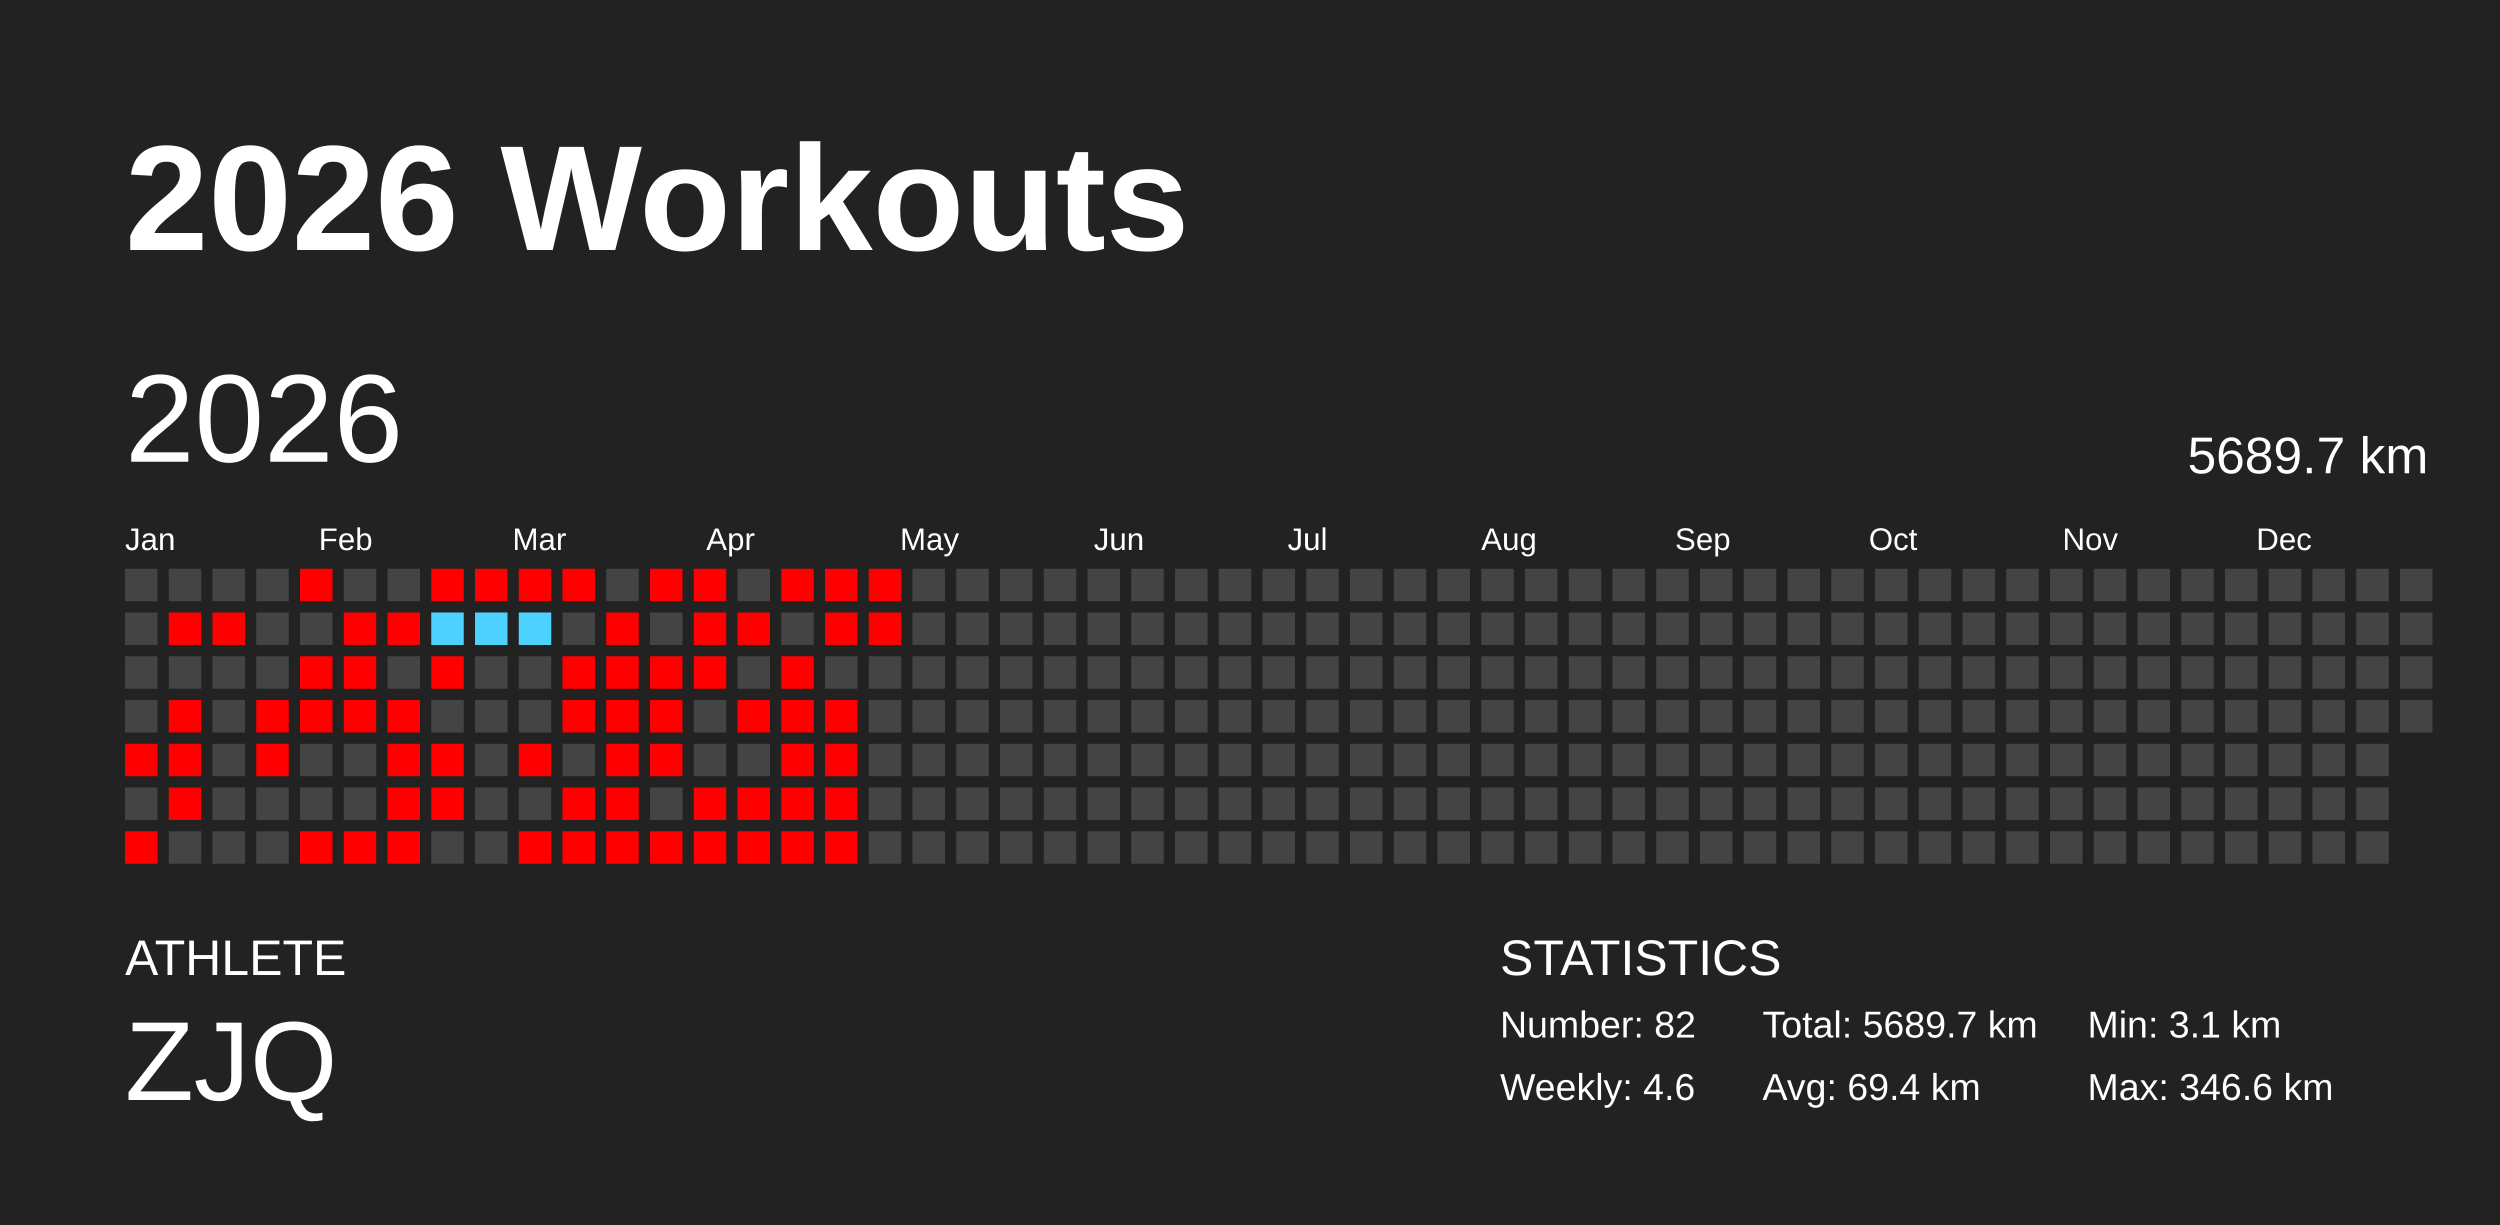
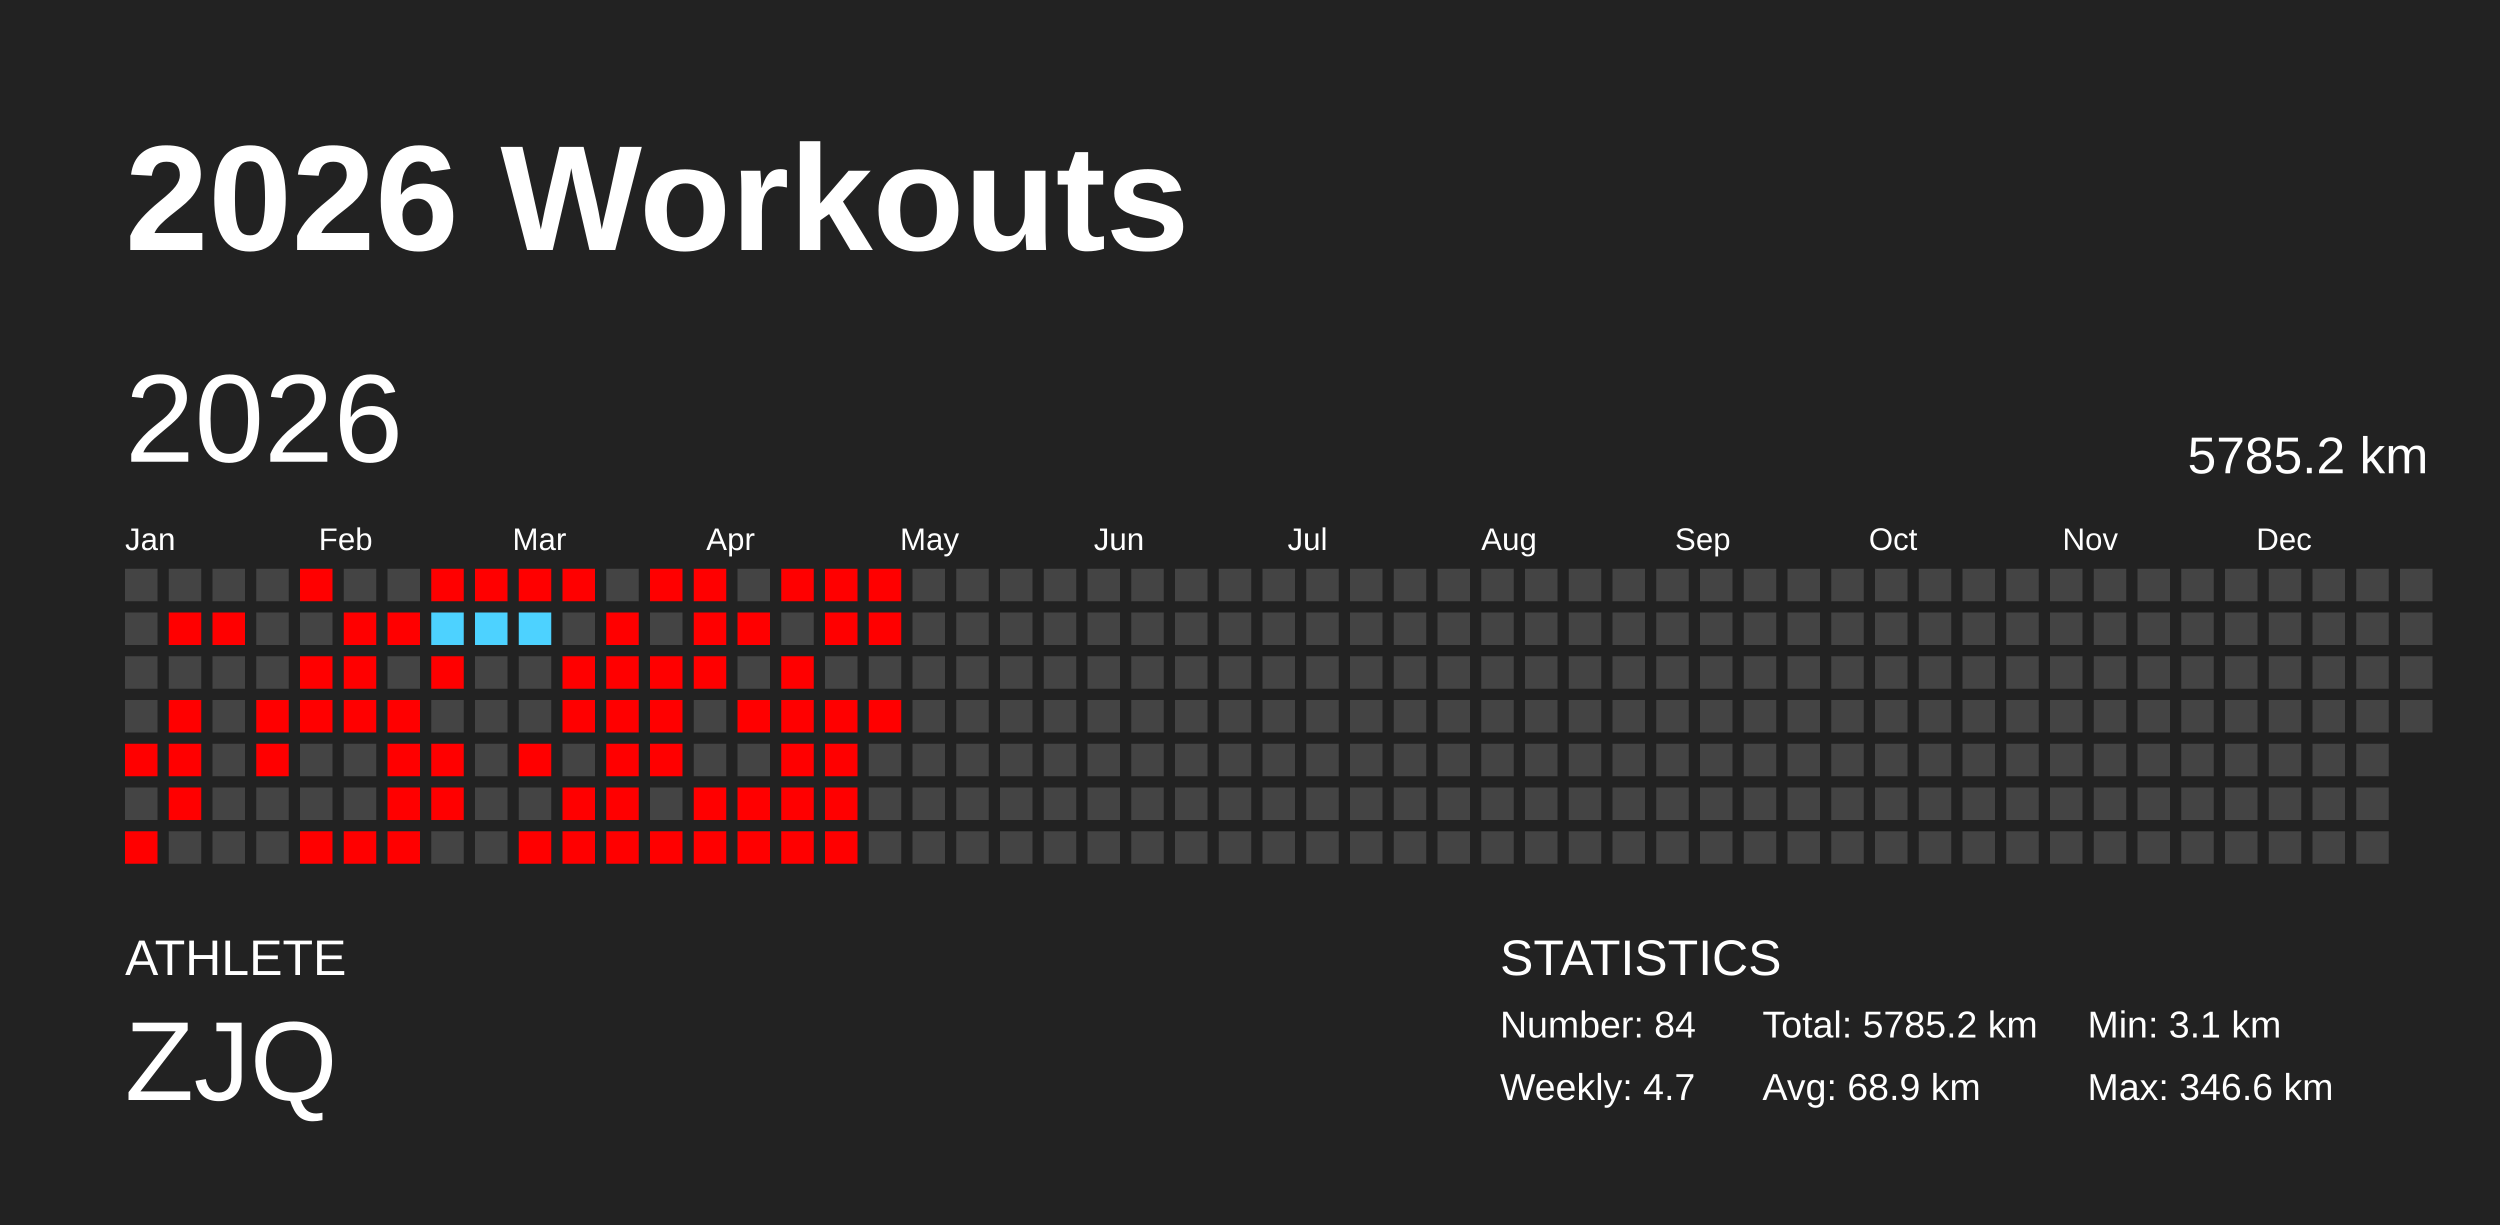
<svg xmlns="http://www.w3.org/2000/svg" baseProfile="full" height="98mm" version="1.1" viewBox="0,0,200,98" width="200mm">
  <defs />
  <rect fill="#222222" height="98" width="200" x="0" y="0" />
  <text fill="#FFFFFF" style="font-size:12px; font-family:Arial; font-weight:bold;" x="10" y="20">2026 Workouts</text>
  <text fill="#FFFFFF" style="font-size:4px; font-family:Arial" x="10" y="78">ATHLETE</text>
  <text fill="#FFFFFF" style="font-size:9px; font-family:Arial" x="10" y="88">ZJQ</text>
  <text fill="#FFFFFF" style="font-size:4px; font-family:Arial" x="120" y="78">STATISTICS</text>
-   <text fill="#FFFFFF" style="font-size:3px; font-family:Arial" x="120" y="83">Number: 82</text>
-   <text fill="#FFFFFF" style="font-size:3px; font-family:Arial" x="120" y="88">Weekly: 4.6</text>
-   <text fill="#FFFFFF" style="font-size:3px; font-family:Arial" x="141" y="83">Total: 5689.7 km</text>
-   <text fill="#FFFFFF" style="font-size:3px; font-family:Arial" x="141" y="88">Avg: 69.4 km</text>
+   <text fill="#FFFFFF" style="font-size:3px; font-family:Arial" x="120" y="83">Number: 84</text>
+   <text fill="#FFFFFF" style="font-size:3px; font-family:Arial" x="120" y="88">Weekly: 4.7</text>
+   <text fill="#FFFFFF" style="font-size:3px; font-family:Arial" x="141" y="83">Total: 5785.2 km</text>
+   <text fill="#FFFFFF" style="font-size:3px; font-family:Arial" x="141" y="88">Avg: 68.9 km</text>
  <text fill="#FFFFFF" style="font-size:3px; font-family:Arial" x="167" y="83">Min: 3.1 km</text>
  <text fill="#FFFFFF" style="font-size:3px; font-family:Arial" x="167" y="88">Max: 346.6 km</text>
  <text dominant-baseline="hanging" fill="#FFFFFF" style="font-size:10.0px; font-family:Arial;" x="10" y="30">2026</text>
-   <text dominant-baseline="hanging" fill="#FFFFFF" style="font-size:4.125px; font-family:Arial;" x="175" y="35">5689.7 km</text>
+   <text dominant-baseline="hanging" fill="#FFFFFF" style="font-size:4.125px; font-family:Arial;" x="175" y="35">5785.2 km</text>
  <text fill="#FFFFFF" style="font-size:2.5px; font-family:Arial" x="10.0" y="44">Jan</text>
  <text fill="#FFFFFF" style="font-size:2.5px; font-family:Arial" x="25.5" y="44">Feb</text>
  <text fill="#FFFFFF" style="font-size:2.5px; font-family:Arial" x="41.0" y="44">Mar</text>
  <text fill="#FFFFFF" style="font-size:2.5px; font-family:Arial" x="56.5" y="44">Apr</text>
  <text fill="#FFFFFF" style="font-size:2.5px; font-family:Arial" x="72.0" y="44">May</text>
  <text fill="#FFFFFF" style="font-size:2.5px; font-family:Arial" x="87.5" y="44">Jun</text>
  <text fill="#FFFFFF" style="font-size:2.5px; font-family:Arial" x="103.0" y="44">Jul</text>
  <text fill="#FFFFFF" style="font-size:2.5px; font-family:Arial" x="118.5" y="44">Aug</text>
  <text fill="#FFFFFF" style="font-size:2.5px; font-family:Arial" x="134.0" y="44">Sep</text>
  <text fill="#FFFFFF" style="font-size:2.5px; font-family:Arial" x="149.5" y="44">Oct</text>
  <text fill="#FFFFFF" style="font-size:2.5px; font-family:Arial" x="165.0" y="44">Nov</text>
  <text fill="#FFFFFF" style="font-size:2.5px; font-family:Arial" x="180.5" y="44">Dec</text>
  <rect fill="#444444" height="2.6" width="2.6" x="10.0" y="45.5" />
  <rect fill="#444444" height="2.6" width="2.6" x="10.0" y="49.0" />
  <rect fill="#444444" height="2.6" width="2.6" x="10.0" y="52.5" />
  <rect fill="#444444" height="2.6" width="2.6" x="10.0" y="56.0" />
  <rect fill="red" height="2.6" width="2.6" x="10.0" y="59.5" />
  <rect fill="#444444" height="2.6" width="2.6" x="10.0" y="63.0" />
  <rect fill="red" height="2.6" width="2.6" x="10.0" y="66.5" />
  <rect fill="#444444" height="2.6" width="2.6" x="13.5" y="45.5" />
  <rect fill="red" height="2.6" width="2.6" x="13.5" y="49.0" />
  <rect fill="#444444" height="2.6" width="2.6" x="13.5" y="52.5" />
  <rect fill="red" height="2.6" width="2.6" x="13.5" y="56.0" />
  <rect fill="red" height="2.6" width="2.6" x="13.5" y="59.5" />
  <rect fill="red" height="2.6" width="2.6" x="13.5" y="63.0" />
  <rect fill="#444444" height="2.6" width="2.6" x="13.5" y="66.5" />
  <rect fill="#444444" height="2.6" width="2.6" x="17.0" y="45.5" />
  <rect fill="red" height="2.6" width="2.6" x="17.0" y="49.0" />
  <rect fill="#444444" height="2.6" width="2.6" x="17.0" y="52.5" />
  <rect fill="#444444" height="2.6" width="2.6" x="17.0" y="56.0" />
  <rect fill="#444444" height="2.6" width="2.6" x="17.0" y="59.5" />
  <rect fill="#444444" height="2.6" width="2.6" x="17.0" y="63.0" />
  <rect fill="#444444" height="2.6" width="2.6" x="17.0" y="66.5" />
  <rect fill="#444444" height="2.6" width="2.6" x="20.5" y="45.5" />
  <rect fill="#444444" height="2.6" width="2.6" x="20.5" y="49.0" />
  <rect fill="#444444" height="2.6" width="2.6" x="20.5" y="52.5" />
  <rect fill="red" height="2.6" width="2.6" x="20.5" y="56.0" />
  <rect fill="red" height="2.6" width="2.6" x="20.5" y="59.5" />
  <rect fill="#444444" height="2.6" width="2.6" x="20.5" y="63.0" />
  <rect fill="#444444" height="2.6" width="2.6" x="20.5" y="66.5" />
  <rect fill="red" height="2.6" width="2.6" x="24.0" y="45.5" />
  <rect fill="#444444" height="2.6" width="2.6" x="24.0" y="49.0" />
  <rect fill="red" height="2.6" width="2.6" x="24.0" y="52.5" />
  <rect fill="red" height="2.6" width="2.6" x="24.0" y="56.0" />
  <rect fill="#444444" height="2.6" width="2.6" x="24.0" y="59.5" />
  <rect fill="#444444" height="2.6" width="2.6" x="24.0" y="63.0" />
  <rect fill="red" height="2.6" width="2.6" x="24.0" y="66.5" />
  <rect fill="#444444" height="2.6" width="2.6" x="27.5" y="45.5" />
  <rect fill="red" height="2.6" width="2.6" x="27.5" y="49.0" />
  <rect fill="red" height="2.6" width="2.6" x="27.5" y="52.5" />
  <rect fill="red" height="2.6" width="2.6" x="27.5" y="56.0" />
  <rect fill="#444444" height="2.6" width="2.6" x="27.5" y="59.5" />
  <rect fill="#444444" height="2.6" width="2.6" x="27.5" y="63.0" />
  <rect fill="red" height="2.6" width="2.6" x="27.5" y="66.5" />
  <rect fill="#444444" height="2.6" width="2.6" x="31.0" y="45.5" />
  <rect fill="red" height="2.6" width="2.6" x="31.0" y="49.0" />
  <rect fill="#444444" height="2.6" width="2.6" x="31.0" y="52.5" />
  <rect fill="red" height="2.6" width="2.6" x="31.0" y="56.0" />
  <rect fill="red" height="2.6" width="2.6" x="31.0" y="59.5" />
  <rect fill="red" height="2.6" width="2.6" x="31.0" y="63.0" />
  <rect fill="red" height="2.6" width="2.6" x="31.0" y="66.5" />
  <rect fill="red" height="2.6" width="2.6" x="34.5" y="45.5" />
  <rect fill="#4dd2ff" height="2.6" width="2.6" x="34.5" y="49.0" />
  <rect fill="red" height="2.6" width="2.6" x="34.5" y="52.5" />
  <rect fill="#444444" height="2.6" width="2.6" x="34.5" y="56.0" />
  <rect fill="red" height="2.6" width="2.6" x="34.5" y="59.5" />
  <rect fill="red" height="2.6" width="2.6" x="34.5" y="63.0" />
  <rect fill="#444444" height="2.6" width="2.6" x="34.5" y="66.5" />
  <rect fill="red" height="2.6" width="2.6" x="38.0" y="45.5" />
  <rect fill="#4dd2ff" height="2.6" width="2.6" x="38.0" y="49.0" />
  <rect fill="#444444" height="2.6" width="2.6" x="38.0" y="52.5" />
  <rect fill="#444444" height="2.6" width="2.6" x="38.0" y="56.0" />
  <rect fill="#444444" height="2.6" width="2.6" x="38.0" y="59.5" />
  <rect fill="#444444" height="2.6" width="2.6" x="38.0" y="63.0" />
  <rect fill="#444444" height="2.6" width="2.6" x="38.0" y="66.5" />
  <rect fill="red" height="2.6" width="2.6" x="41.5" y="45.5" />
  <rect fill="#4dd2ff" height="2.6" width="2.6" x="41.5" y="49.0" />
  <rect fill="#444444" height="2.6" width="2.6" x="41.5" y="52.5" />
  <rect fill="#444444" height="2.6" width="2.6" x="41.5" y="56.0" />
  <rect fill="red" height="2.6" width="2.6" x="41.5" y="59.5" />
  <rect fill="#444444" height="2.6" width="2.6" x="41.5" y="63.0" />
  <rect fill="red" height="2.6" width="2.6" x="41.5" y="66.5" />
  <rect fill="red" height="2.6" width="2.6" x="45.0" y="45.5" />
  <rect fill="#444444" height="2.6" width="2.6" x="45.0" y="49.0" />
  <rect fill="red" height="2.6" width="2.6" x="45.0" y="52.5" />
  <rect fill="red" height="2.6" width="2.6" x="45.0" y="56.0" />
  <rect fill="#444444" height="2.6" width="2.6" x="45.0" y="59.5" />
  <rect fill="red" height="2.6" width="2.6" x="45.0" y="63.0" />
  <rect fill="red" height="2.6" width="2.6" x="45.0" y="66.5" />
  <rect fill="#444444" height="2.6" width="2.6" x="48.5" y="45.5" />
  <rect fill="red" height="2.6" width="2.6" x="48.5" y="49.0" />
  <rect fill="red" height="2.6" width="2.6" x="48.5" y="52.5" />
  <rect fill="red" height="2.6" width="2.6" x="48.5" y="56.0" />
  <rect fill="red" height="2.6" width="2.6" x="48.5" y="59.5" />
  <rect fill="red" height="2.6" width="2.6" x="48.5" y="63.0" />
  <rect fill="red" height="2.6" width="2.6" x="48.5" y="66.5" />
  <rect fill="red" height="2.6" width="2.6" x="52.0" y="45.5" />
  <rect fill="#444444" height="2.6" width="2.6" x="52.0" y="49.0" />
  <rect fill="red" height="2.6" width="2.6" x="52.0" y="52.5" />
  <rect fill="red" height="2.6" width="2.6" x="52.0" y="56.0" />
  <rect fill="red" height="2.6" width="2.6" x="52.0" y="59.5" />
  <rect fill="#444444" height="2.6" width="2.6" x="52.0" y="63.0" />
  <rect fill="red" height="2.6" width="2.6" x="52.0" y="66.5" />
  <rect fill="red" height="2.6" width="2.6" x="55.5" y="45.5" />
  <rect fill="red" height="2.6" width="2.6" x="55.5" y="49.0" />
  <rect fill="red" height="2.6" width="2.6" x="55.5" y="52.5" />
  <rect fill="#444444" height="2.6" width="2.6" x="55.5" y="56.0" />
  <rect fill="#444444" height="2.6" width="2.6" x="55.5" y="59.5" />
  <rect fill="red" height="2.6" width="2.6" x="55.5" y="63.0" />
  <rect fill="red" height="2.6" width="2.6" x="55.5" y="66.5" />
  <rect fill="#444444" height="2.6" width="2.6" x="59.0" y="45.5" />
  <rect fill="red" height="2.6" width="2.6" x="59.0" y="49.0" />
  <rect fill="#444444" height="2.6" width="2.6" x="59.0" y="52.5" />
  <rect fill="red" height="2.6" width="2.6" x="59.0" y="56.0" />
  <rect fill="#444444" height="2.6" width="2.6" x="59.0" y="59.5" />
  <rect fill="red" height="2.6" width="2.6" x="59.0" y="63.0" />
  <rect fill="red" height="2.6" width="2.6" x="59.0" y="66.5" />
  <rect fill="red" height="2.6" width="2.6" x="62.5" y="45.5" />
  <rect fill="#444444" height="2.6" width="2.6" x="62.5" y="49.0" />
  <rect fill="red" height="2.6" width="2.6" x="62.5" y="52.5" />
  <rect fill="red" height="2.6" width="2.6" x="62.5" y="56.0" />
  <rect fill="red" height="2.6" width="2.6" x="62.5" y="59.5" />
  <rect fill="red" height="2.6" width="2.6" x="62.5" y="63.0" />
  <rect fill="red" height="2.6" width="2.6" x="62.5" y="66.5" />
  <rect fill="red" height="2.6" width="2.6" x="66.0" y="45.5" />
  <rect fill="red" height="2.6" width="2.6" x="66.0" y="49.0" />
  <rect fill="#444444" height="2.6" width="2.6" x="66.0" y="52.5" />
  <rect fill="red" height="2.6" width="2.6" x="66.0" y="56.0" />
  <rect fill="red" height="2.6" width="2.6" x="66.0" y="59.5" />
  <rect fill="red" height="2.6" width="2.6" x="66.0" y="63.0" />
  <rect fill="red" height="2.6" width="2.6" x="66.0" y="66.5" />
  <rect fill="red" height="2.6" width="2.6" x="69.5" y="45.5" />
  <rect fill="red" height="2.6" width="2.6" x="69.5" y="49.0" />
  <rect fill="#444444" height="2.6" width="2.6" x="69.5" y="52.5" />
-   <rect fill="#444444" height="2.6" width="2.6" x="69.5" y="56.0" />
+   <rect fill="red" height="2.6" width="2.6" x="69.5" y="56.0" />
  <rect fill="#444444" height="2.6" width="2.6" x="69.5" y="59.5" />
  <rect fill="#444444" height="2.6" width="2.6" x="69.5" y="63.0" />
  <rect fill="#444444" height="2.6" width="2.6" x="69.5" y="66.5" />
  <rect fill="#444444" height="2.6" width="2.6" x="73.0" y="45.5" />
  <rect fill="#444444" height="2.6" width="2.6" x="73.0" y="49.0" />
  <rect fill="#444444" height="2.6" width="2.6" x="73.0" y="52.5" />
  <rect fill="#444444" height="2.6" width="2.6" x="73.0" y="56.0" />
  <rect fill="#444444" height="2.6" width="2.6" x="73.0" y="59.5" />
  <rect fill="#444444" height="2.6" width="2.6" x="73.0" y="63.0" />
  <rect fill="#444444" height="2.6" width="2.6" x="73.0" y="66.5" />
  <rect fill="#444444" height="2.6" width="2.6" x="76.5" y="45.5" />
  <rect fill="#444444" height="2.6" width="2.6" x="76.5" y="49.0" />
  <rect fill="#444444" height="2.6" width="2.6" x="76.5" y="52.5" />
  <rect fill="#444444" height="2.6" width="2.6" x="76.5" y="56.0" />
  <rect fill="#444444" height="2.6" width="2.6" x="76.5" y="59.5" />
  <rect fill="#444444" height="2.6" width="2.6" x="76.5" y="63.0" />
  <rect fill="#444444" height="2.6" width="2.6" x="76.5" y="66.5" />
  <rect fill="#444444" height="2.6" width="2.6" x="80.0" y="45.5" />
  <rect fill="#444444" height="2.6" width="2.6" x="80.0" y="49.0" />
  <rect fill="#444444" height="2.6" width="2.6" x="80.0" y="52.5" />
  <rect fill="#444444" height="2.6" width="2.6" x="80.0" y="56.0" />
  <rect fill="#444444" height="2.6" width="2.6" x="80.0" y="59.5" />
  <rect fill="#444444" height="2.6" width="2.6" x="80.0" y="63.0" />
  <rect fill="#444444" height="2.6" width="2.6" x="80.0" y="66.5" />
  <rect fill="#444444" height="2.6" width="2.6" x="83.5" y="45.5" />
  <rect fill="#444444" height="2.6" width="2.6" x="83.5" y="49.0" />
  <rect fill="#444444" height="2.6" width="2.6" x="83.5" y="52.5" />
  <rect fill="#444444" height="2.6" width="2.6" x="83.5" y="56.0" />
  <rect fill="#444444" height="2.6" width="2.6" x="83.5" y="59.5" />
  <rect fill="#444444" height="2.6" width="2.6" x="83.5" y="63.0" />
  <rect fill="#444444" height="2.6" width="2.6" x="83.5" y="66.5" />
  <rect fill="#444444" height="2.6" width="2.6" x="87.0" y="45.5" />
  <rect fill="#444444" height="2.6" width="2.6" x="87.0" y="49.0" />
  <rect fill="#444444" height="2.6" width="2.6" x="87.0" y="52.5" />
  <rect fill="#444444" height="2.6" width="2.6" x="87.0" y="56.0" />
  <rect fill="#444444" height="2.6" width="2.6" x="87.0" y="59.5" />
  <rect fill="#444444" height="2.6" width="2.6" x="87.0" y="63.0" />
  <rect fill="#444444" height="2.6" width="2.6" x="87.0" y="66.5" />
  <rect fill="#444444" height="2.6" width="2.6" x="90.5" y="45.5" />
  <rect fill="#444444" height="2.6" width="2.6" x="90.5" y="49.0" />
  <rect fill="#444444" height="2.6" width="2.6" x="90.5" y="52.5" />
  <rect fill="#444444" height="2.6" width="2.6" x="90.5" y="56.0" />
  <rect fill="#444444" height="2.6" width="2.6" x="90.5" y="59.5" />
  <rect fill="#444444" height="2.6" width="2.6" x="90.5" y="63.0" />
  <rect fill="#444444" height="2.6" width="2.6" x="90.5" y="66.5" />
  <rect fill="#444444" height="2.6" width="2.6" x="94.0" y="45.5" />
  <rect fill="#444444" height="2.6" width="2.6" x="94.0" y="49.0" />
  <rect fill="#444444" height="2.6" width="2.6" x="94.0" y="52.5" />
  <rect fill="#444444" height="2.6" width="2.6" x="94.0" y="56.0" />
  <rect fill="#444444" height="2.6" width="2.6" x="94.0" y="59.5" />
  <rect fill="#444444" height="2.6" width="2.6" x="94.0" y="63.0" />
  <rect fill="#444444" height="2.6" width="2.6" x="94.0" y="66.5" />
  <rect fill="#444444" height="2.6" width="2.6" x="97.5" y="45.5" />
  <rect fill="#444444" height="2.6" width="2.6" x="97.5" y="49.0" />
  <rect fill="#444444" height="2.6" width="2.6" x="97.5" y="52.5" />
  <rect fill="#444444" height="2.6" width="2.6" x="97.5" y="56.0" />
  <rect fill="#444444" height="2.6" width="2.6" x="97.5" y="59.5" />
  <rect fill="#444444" height="2.6" width="2.6" x="97.5" y="63.0" />
  <rect fill="#444444" height="2.6" width="2.6" x="97.5" y="66.5" />
  <rect fill="#444444" height="2.6" width="2.6" x="101.0" y="45.5" />
  <rect fill="#444444" height="2.6" width="2.6" x="101.0" y="49.0" />
  <rect fill="#444444" height="2.6" width="2.6" x="101.0" y="52.5" />
  <rect fill="#444444" height="2.6" width="2.6" x="101.0" y="56.0" />
  <rect fill="#444444" height="2.6" width="2.6" x="101.0" y="59.5" />
  <rect fill="#444444" height="2.6" width="2.6" x="101.0" y="63.0" />
  <rect fill="#444444" height="2.6" width="2.6" x="101.0" y="66.5" />
  <rect fill="#444444" height="2.6" width="2.6" x="104.5" y="45.5" />
  <rect fill="#444444" height="2.6" width="2.6" x="104.5" y="49.0" />
  <rect fill="#444444" height="2.6" width="2.6" x="104.5" y="52.5" />
  <rect fill="#444444" height="2.6" width="2.6" x="104.5" y="56.0" />
  <rect fill="#444444" height="2.6" width="2.6" x="104.5" y="59.5" />
  <rect fill="#444444" height="2.6" width="2.6" x="104.5" y="63.0" />
  <rect fill="#444444" height="2.6" width="2.6" x="104.5" y="66.5" />
  <rect fill="#444444" height="2.6" width="2.6" x="108.0" y="45.5" />
  <rect fill="#444444" height="2.6" width="2.6" x="108.0" y="49.0" />
  <rect fill="#444444" height="2.6" width="2.6" x="108.0" y="52.5" />
  <rect fill="#444444" height="2.6" width="2.6" x="108.0" y="56.0" />
  <rect fill="#444444" height="2.6" width="2.6" x="108.0" y="59.5" />
  <rect fill="#444444" height="2.6" width="2.6" x="108.0" y="63.0" />
  <rect fill="#444444" height="2.6" width="2.6" x="108.0" y="66.5" />
  <rect fill="#444444" height="2.6" width="2.6" x="111.5" y="45.5" />
  <rect fill="#444444" height="2.6" width="2.6" x="111.5" y="49.0" />
  <rect fill="#444444" height="2.6" width="2.6" x="111.5" y="52.5" />
  <rect fill="#444444" height="2.6" width="2.6" x="111.5" y="56.0" />
  <rect fill="#444444" height="2.6" width="2.6" x="111.5" y="59.5" />
  <rect fill="#444444" height="2.6" width="2.6" x="111.5" y="63.0" />
  <rect fill="#444444" height="2.6" width="2.6" x="111.5" y="66.5" />
  <rect fill="#444444" height="2.6" width="2.6" x="115.0" y="45.5" />
  <rect fill="#444444" height="2.6" width="2.6" x="115.0" y="49.0" />
  <rect fill="#444444" height="2.6" width="2.6" x="115.0" y="52.5" />
  <rect fill="#444444" height="2.6" width="2.6" x="115.0" y="56.0" />
  <rect fill="#444444" height="2.6" width="2.6" x="115.0" y="59.5" />
  <rect fill="#444444" height="2.6" width="2.6" x="115.0" y="63.0" />
  <rect fill="#444444" height="2.6" width="2.6" x="115.0" y="66.5" />
  <rect fill="#444444" height="2.6" width="2.6" x="118.5" y="45.5" />
  <rect fill="#444444" height="2.6" width="2.6" x="118.5" y="49.0" />
  <rect fill="#444444" height="2.6" width="2.6" x="118.5" y="52.5" />
  <rect fill="#444444" height="2.6" width="2.6" x="118.5" y="56.0" />
  <rect fill="#444444" height="2.6" width="2.6" x="118.5" y="59.5" />
  <rect fill="#444444" height="2.6" width="2.6" x="118.5" y="63.0" />
  <rect fill="#444444" height="2.6" width="2.6" x="118.5" y="66.5" />
  <rect fill="#444444" height="2.6" width="2.6" x="122.0" y="45.5" />
  <rect fill="#444444" height="2.6" width="2.6" x="122.0" y="49.0" />
  <rect fill="#444444" height="2.6" width="2.6" x="122.0" y="52.5" />
  <rect fill="#444444" height="2.6" width="2.6" x="122.0" y="56.0" />
  <rect fill="#444444" height="2.6" width="2.6" x="122.0" y="59.5" />
  <rect fill="#444444" height="2.6" width="2.6" x="122.0" y="63.0" />
  <rect fill="#444444" height="2.6" width="2.6" x="122.0" y="66.5" />
  <rect fill="#444444" height="2.6" width="2.6" x="125.5" y="45.5" />
  <rect fill="#444444" height="2.6" width="2.6" x="125.5" y="49.0" />
  <rect fill="#444444" height="2.6" width="2.6" x="125.5" y="52.5" />
  <rect fill="#444444" height="2.6" width="2.6" x="125.5" y="56.0" />
  <rect fill="#444444" height="2.6" width="2.6" x="125.5" y="59.5" />
  <rect fill="#444444" height="2.6" width="2.6" x="125.5" y="63.0" />
  <rect fill="#444444" height="2.6" width="2.6" x="125.5" y="66.5" />
  <rect fill="#444444" height="2.6" width="2.6" x="129.0" y="45.5" />
  <rect fill="#444444" height="2.6" width="2.6" x="129.0" y="49.0" />
  <rect fill="#444444" height="2.6" width="2.6" x="129.0" y="52.5" />
  <rect fill="#444444" height="2.6" width="2.6" x="129.0" y="56.0" />
  <rect fill="#444444" height="2.6" width="2.6" x="129.0" y="59.5" />
  <rect fill="#444444" height="2.6" width="2.6" x="129.0" y="63.0" />
  <rect fill="#444444" height="2.6" width="2.6" x="129.0" y="66.5" />
  <rect fill="#444444" height="2.6" width="2.6" x="132.5" y="45.5" />
  <rect fill="#444444" height="2.6" width="2.6" x="132.5" y="49.0" />
  <rect fill="#444444" height="2.6" width="2.6" x="132.5" y="52.5" />
  <rect fill="#444444" height="2.6" width="2.6" x="132.5" y="56.0" />
  <rect fill="#444444" height="2.6" width="2.6" x="132.5" y="59.5" />
  <rect fill="#444444" height="2.6" width="2.6" x="132.5" y="63.0" />
  <rect fill="#444444" height="2.6" width="2.6" x="132.5" y="66.5" />
  <rect fill="#444444" height="2.6" width="2.6" x="136.0" y="45.5" />
  <rect fill="#444444" height="2.6" width="2.6" x="136.0" y="49.0" />
  <rect fill="#444444" height="2.6" width="2.6" x="136.0" y="52.5" />
  <rect fill="#444444" height="2.6" width="2.6" x="136.0" y="56.0" />
  <rect fill="#444444" height="2.6" width="2.6" x="136.0" y="59.5" />
  <rect fill="#444444" height="2.6" width="2.6" x="136.0" y="63.0" />
  <rect fill="#444444" height="2.6" width="2.6" x="136.0" y="66.5" />
  <rect fill="#444444" height="2.6" width="2.6" x="139.5" y="45.5" />
  <rect fill="#444444" height="2.6" width="2.6" x="139.5" y="49.0" />
  <rect fill="#444444" height="2.6" width="2.6" x="139.5" y="52.5" />
  <rect fill="#444444" height="2.6" width="2.6" x="139.5" y="56.0" />
  <rect fill="#444444" height="2.6" width="2.6" x="139.5" y="59.5" />
  <rect fill="#444444" height="2.6" width="2.6" x="139.5" y="63.0" />
  <rect fill="#444444" height="2.6" width="2.6" x="139.5" y="66.5" />
  <rect fill="#444444" height="2.6" width="2.6" x="143.0" y="45.5" />
  <rect fill="#444444" height="2.6" width="2.6" x="143.0" y="49.0" />
  <rect fill="#444444" height="2.6" width="2.6" x="143.0" y="52.5" />
  <rect fill="#444444" height="2.6" width="2.6" x="143.0" y="56.0" />
  <rect fill="#444444" height="2.6" width="2.6" x="143.0" y="59.5" />
  <rect fill="#444444" height="2.6" width="2.6" x="143.0" y="63.0" />
  <rect fill="#444444" height="2.6" width="2.6" x="143.0" y="66.5" />
  <rect fill="#444444" height="2.6" width="2.6" x="146.5" y="45.5" />
  <rect fill="#444444" height="2.6" width="2.6" x="146.5" y="49.0" />
  <rect fill="#444444" height="2.6" width="2.6" x="146.5" y="52.5" />
  <rect fill="#444444" height="2.6" width="2.6" x="146.5" y="56.0" />
  <rect fill="#444444" height="2.6" width="2.6" x="146.5" y="59.5" />
  <rect fill="#444444" height="2.6" width="2.6" x="146.5" y="63.0" />
  <rect fill="#444444" height="2.6" width="2.6" x="146.5" y="66.5" />
  <rect fill="#444444" height="2.6" width="2.6" x="150.0" y="45.5" />
  <rect fill="#444444" height="2.6" width="2.6" x="150.0" y="49.0" />
  <rect fill="#444444" height="2.6" width="2.6" x="150.0" y="52.5" />
  <rect fill="#444444" height="2.6" width="2.6" x="150.0" y="56.0" />
  <rect fill="#444444" height="2.6" width="2.6" x="150.0" y="59.5" />
  <rect fill="#444444" height="2.6" width="2.6" x="150.0" y="63.0" />
  <rect fill="#444444" height="2.6" width="2.6" x="150.0" y="66.5" />
  <rect fill="#444444" height="2.6" width="2.6" x="153.5" y="45.5" />
  <rect fill="#444444" height="2.6" width="2.6" x="153.5" y="49.0" />
  <rect fill="#444444" height="2.6" width="2.6" x="153.5" y="52.5" />
  <rect fill="#444444" height="2.6" width="2.6" x="153.5" y="56.0" />
  <rect fill="#444444" height="2.6" width="2.6" x="153.5" y="59.5" />
  <rect fill="#444444" height="2.6" width="2.6" x="153.5" y="63.0" />
  <rect fill="#444444" height="2.6" width="2.6" x="153.5" y="66.5" />
  <rect fill="#444444" height="2.6" width="2.6" x="157.0" y="45.5" />
  <rect fill="#444444" height="2.6" width="2.6" x="157.0" y="49.0" />
  <rect fill="#444444" height="2.6" width="2.6" x="157.0" y="52.5" />
  <rect fill="#444444" height="2.6" width="2.6" x="157.0" y="56.0" />
  <rect fill="#444444" height="2.6" width="2.6" x="157.0" y="59.5" />
  <rect fill="#444444" height="2.6" width="2.6" x="157.0" y="63.0" />
  <rect fill="#444444" height="2.6" width="2.6" x="157.0" y="66.5" />
  <rect fill="#444444" height="2.6" width="2.6" x="160.5" y="45.5" />
  <rect fill="#444444" height="2.6" width="2.6" x="160.5" y="49.0" />
  <rect fill="#444444" height="2.6" width="2.6" x="160.5" y="52.5" />
  <rect fill="#444444" height="2.6" width="2.6" x="160.5" y="56.0" />
  <rect fill="#444444" height="2.6" width="2.6" x="160.5" y="59.5" />
  <rect fill="#444444" height="2.6" width="2.6" x="160.5" y="63.0" />
  <rect fill="#444444" height="2.6" width="2.6" x="160.5" y="66.5" />
  <rect fill="#444444" height="2.6" width="2.6" x="164.0" y="45.5" />
  <rect fill="#444444" height="2.6" width="2.6" x="164.0" y="49.0" />
  <rect fill="#444444" height="2.6" width="2.6" x="164.0" y="52.5" />
  <rect fill="#444444" height="2.6" width="2.6" x="164.0" y="56.0" />
  <rect fill="#444444" height="2.6" width="2.6" x="164.0" y="59.5" />
  <rect fill="#444444" height="2.6" width="2.6" x="164.0" y="63.0" />
  <rect fill="#444444" height="2.6" width="2.6" x="164.0" y="66.5" />
  <rect fill="#444444" height="2.6" width="2.6" x="167.5" y="45.5" />
  <rect fill="#444444" height="2.6" width="2.6" x="167.5" y="49.0" />
  <rect fill="#444444" height="2.6" width="2.6" x="167.5" y="52.5" />
  <rect fill="#444444" height="2.6" width="2.6" x="167.5" y="56.0" />
  <rect fill="#444444" height="2.6" width="2.6" x="167.5" y="59.5" />
  <rect fill="#444444" height="2.6" width="2.6" x="167.5" y="63.0" />
  <rect fill="#444444" height="2.6" width="2.6" x="167.5" y="66.5" />
  <rect fill="#444444" height="2.6" width="2.6" x="171.0" y="45.5" />
  <rect fill="#444444" height="2.6" width="2.6" x="171.0" y="49.0" />
  <rect fill="#444444" height="2.6" width="2.6" x="171.0" y="52.5" />
  <rect fill="#444444" height="2.6" width="2.6" x="171.0" y="56.0" />
  <rect fill="#444444" height="2.6" width="2.6" x="171.0" y="59.5" />
  <rect fill="#444444" height="2.6" width="2.6" x="171.0" y="63.0" />
  <rect fill="#444444" height="2.6" width="2.6" x="171.0" y="66.5" />
  <rect fill="#444444" height="2.6" width="2.6" x="174.5" y="45.5" />
  <rect fill="#444444" height="2.6" width="2.6" x="174.5" y="49.0" />
  <rect fill="#444444" height="2.6" width="2.6" x="174.5" y="52.5" />
  <rect fill="#444444" height="2.6" width="2.6" x="174.5" y="56.0" />
  <rect fill="#444444" height="2.6" width="2.6" x="174.5" y="59.5" />
  <rect fill="#444444" height="2.6" width="2.6" x="174.5" y="63.0" />
  <rect fill="#444444" height="2.6" width="2.6" x="174.5" y="66.5" />
  <rect fill="#444444" height="2.6" width="2.6" x="178.0" y="45.5" />
  <rect fill="#444444" height="2.6" width="2.6" x="178.0" y="49.0" />
  <rect fill="#444444" height="2.6" width="2.6" x="178.0" y="52.5" />
  <rect fill="#444444" height="2.6" width="2.6" x="178.0" y="56.0" />
  <rect fill="#444444" height="2.6" width="2.6" x="178.0" y="59.5" />
  <rect fill="#444444" height="2.6" width="2.6" x="178.0" y="63.0" />
  <rect fill="#444444" height="2.6" width="2.6" x="178.0" y="66.5" />
  <rect fill="#444444" height="2.6" width="2.6" x="181.5" y="45.5" />
  <rect fill="#444444" height="2.6" width="2.6" x="181.5" y="49.0" />
  <rect fill="#444444" height="2.6" width="2.6" x="181.5" y="52.5" />
  <rect fill="#444444" height="2.6" width="2.6" x="181.5" y="56.0" />
  <rect fill="#444444" height="2.6" width="2.6" x="181.5" y="59.5" />
  <rect fill="#444444" height="2.6" width="2.6" x="181.5" y="63.0" />
  <rect fill="#444444" height="2.6" width="2.6" x="181.5" y="66.5" />
  <rect fill="#444444" height="2.6" width="2.6" x="185.0" y="45.5" />
  <rect fill="#444444" height="2.6" width="2.6" x="185.0" y="49.0" />
  <rect fill="#444444" height="2.6" width="2.6" x="185.0" y="52.5" />
  <rect fill="#444444" height="2.6" width="2.6" x="185.0" y="56.0" />
  <rect fill="#444444" height="2.6" width="2.6" x="185.0" y="59.5" />
  <rect fill="#444444" height="2.6" width="2.6" x="185.0" y="63.0" />
  <rect fill="#444444" height="2.6" width="2.6" x="185.0" y="66.5" />
  <rect fill="#444444" height="2.6" width="2.6" x="188.5" y="45.5" />
  <rect fill="#444444" height="2.6" width="2.6" x="188.5" y="49.0" />
  <rect fill="#444444" height="2.6" width="2.6" x="188.5" y="52.5" />
  <rect fill="#444444" height="2.6" width="2.6" x="188.5" y="56.0" />
  <rect fill="#444444" height="2.6" width="2.6" x="188.5" y="59.5" />
  <rect fill="#444444" height="2.6" width="2.6" x="188.5" y="63.0" />
  <rect fill="#444444" height="2.6" width="2.6" x="188.5" y="66.5" />
  <rect fill="#444444" height="2.6" width="2.6" x="192.0" y="45.5" />
  <rect fill="#444444" height="2.6" width="2.6" x="192.0" y="49.0" />
  <rect fill="#444444" height="2.6" width="2.6" x="192.0" y="52.5" />
  <rect fill="#444444" height="2.6" width="2.6" x="192.0" y="56.0" />
</svg>
